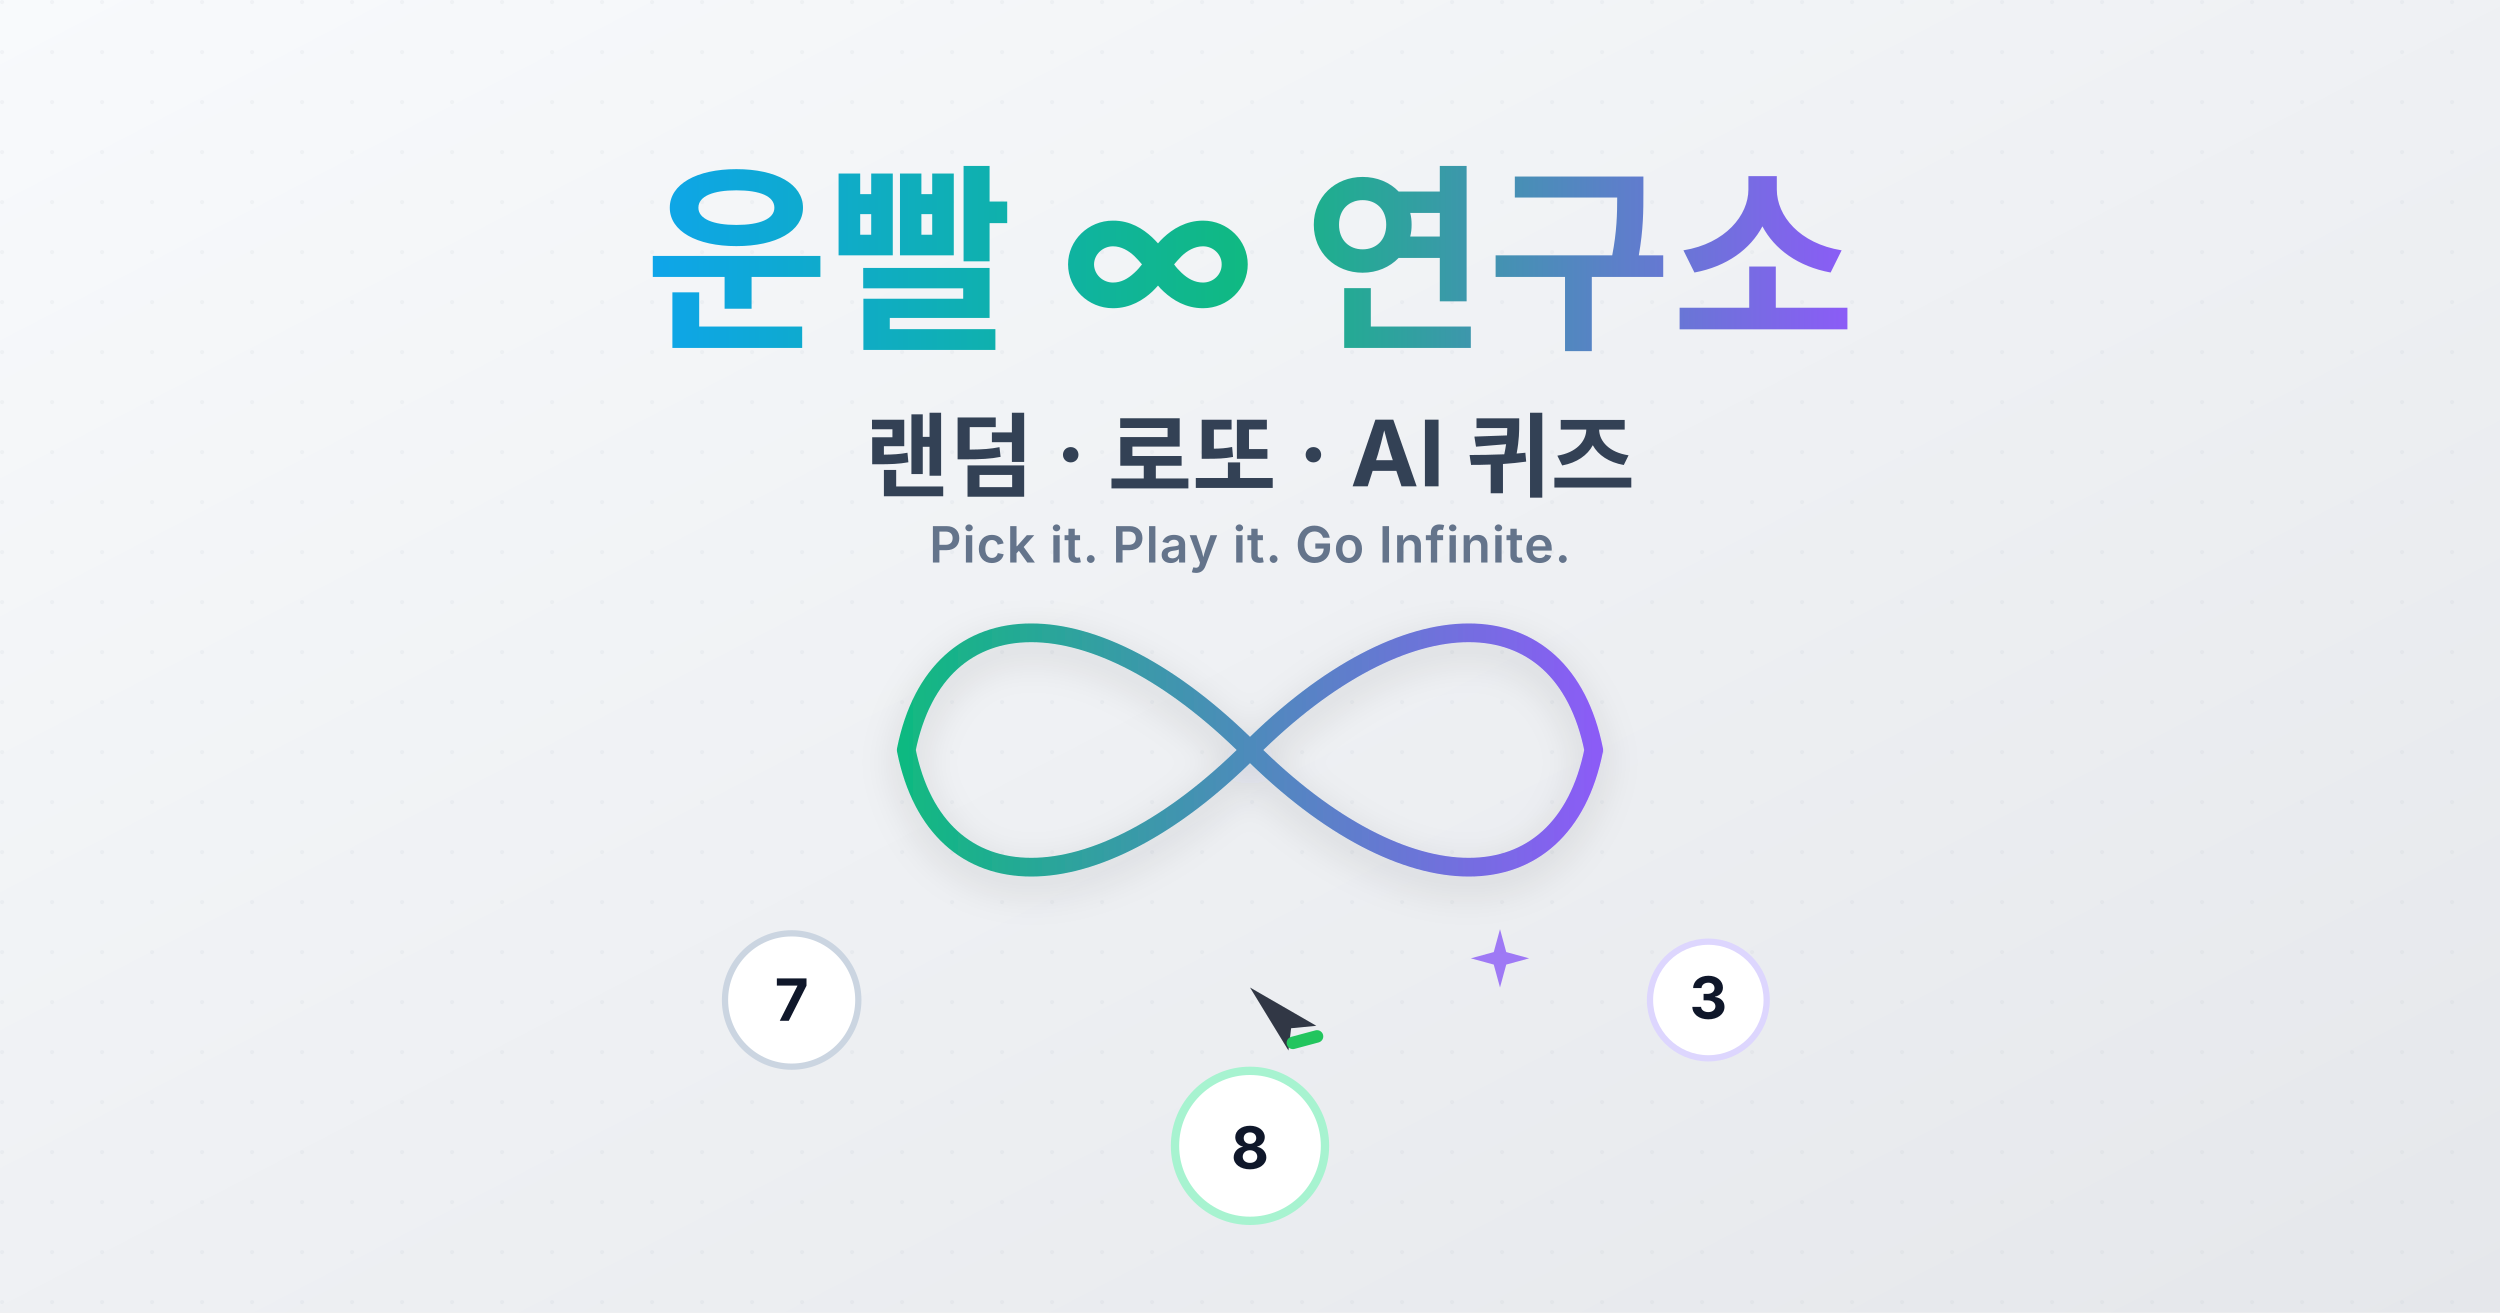
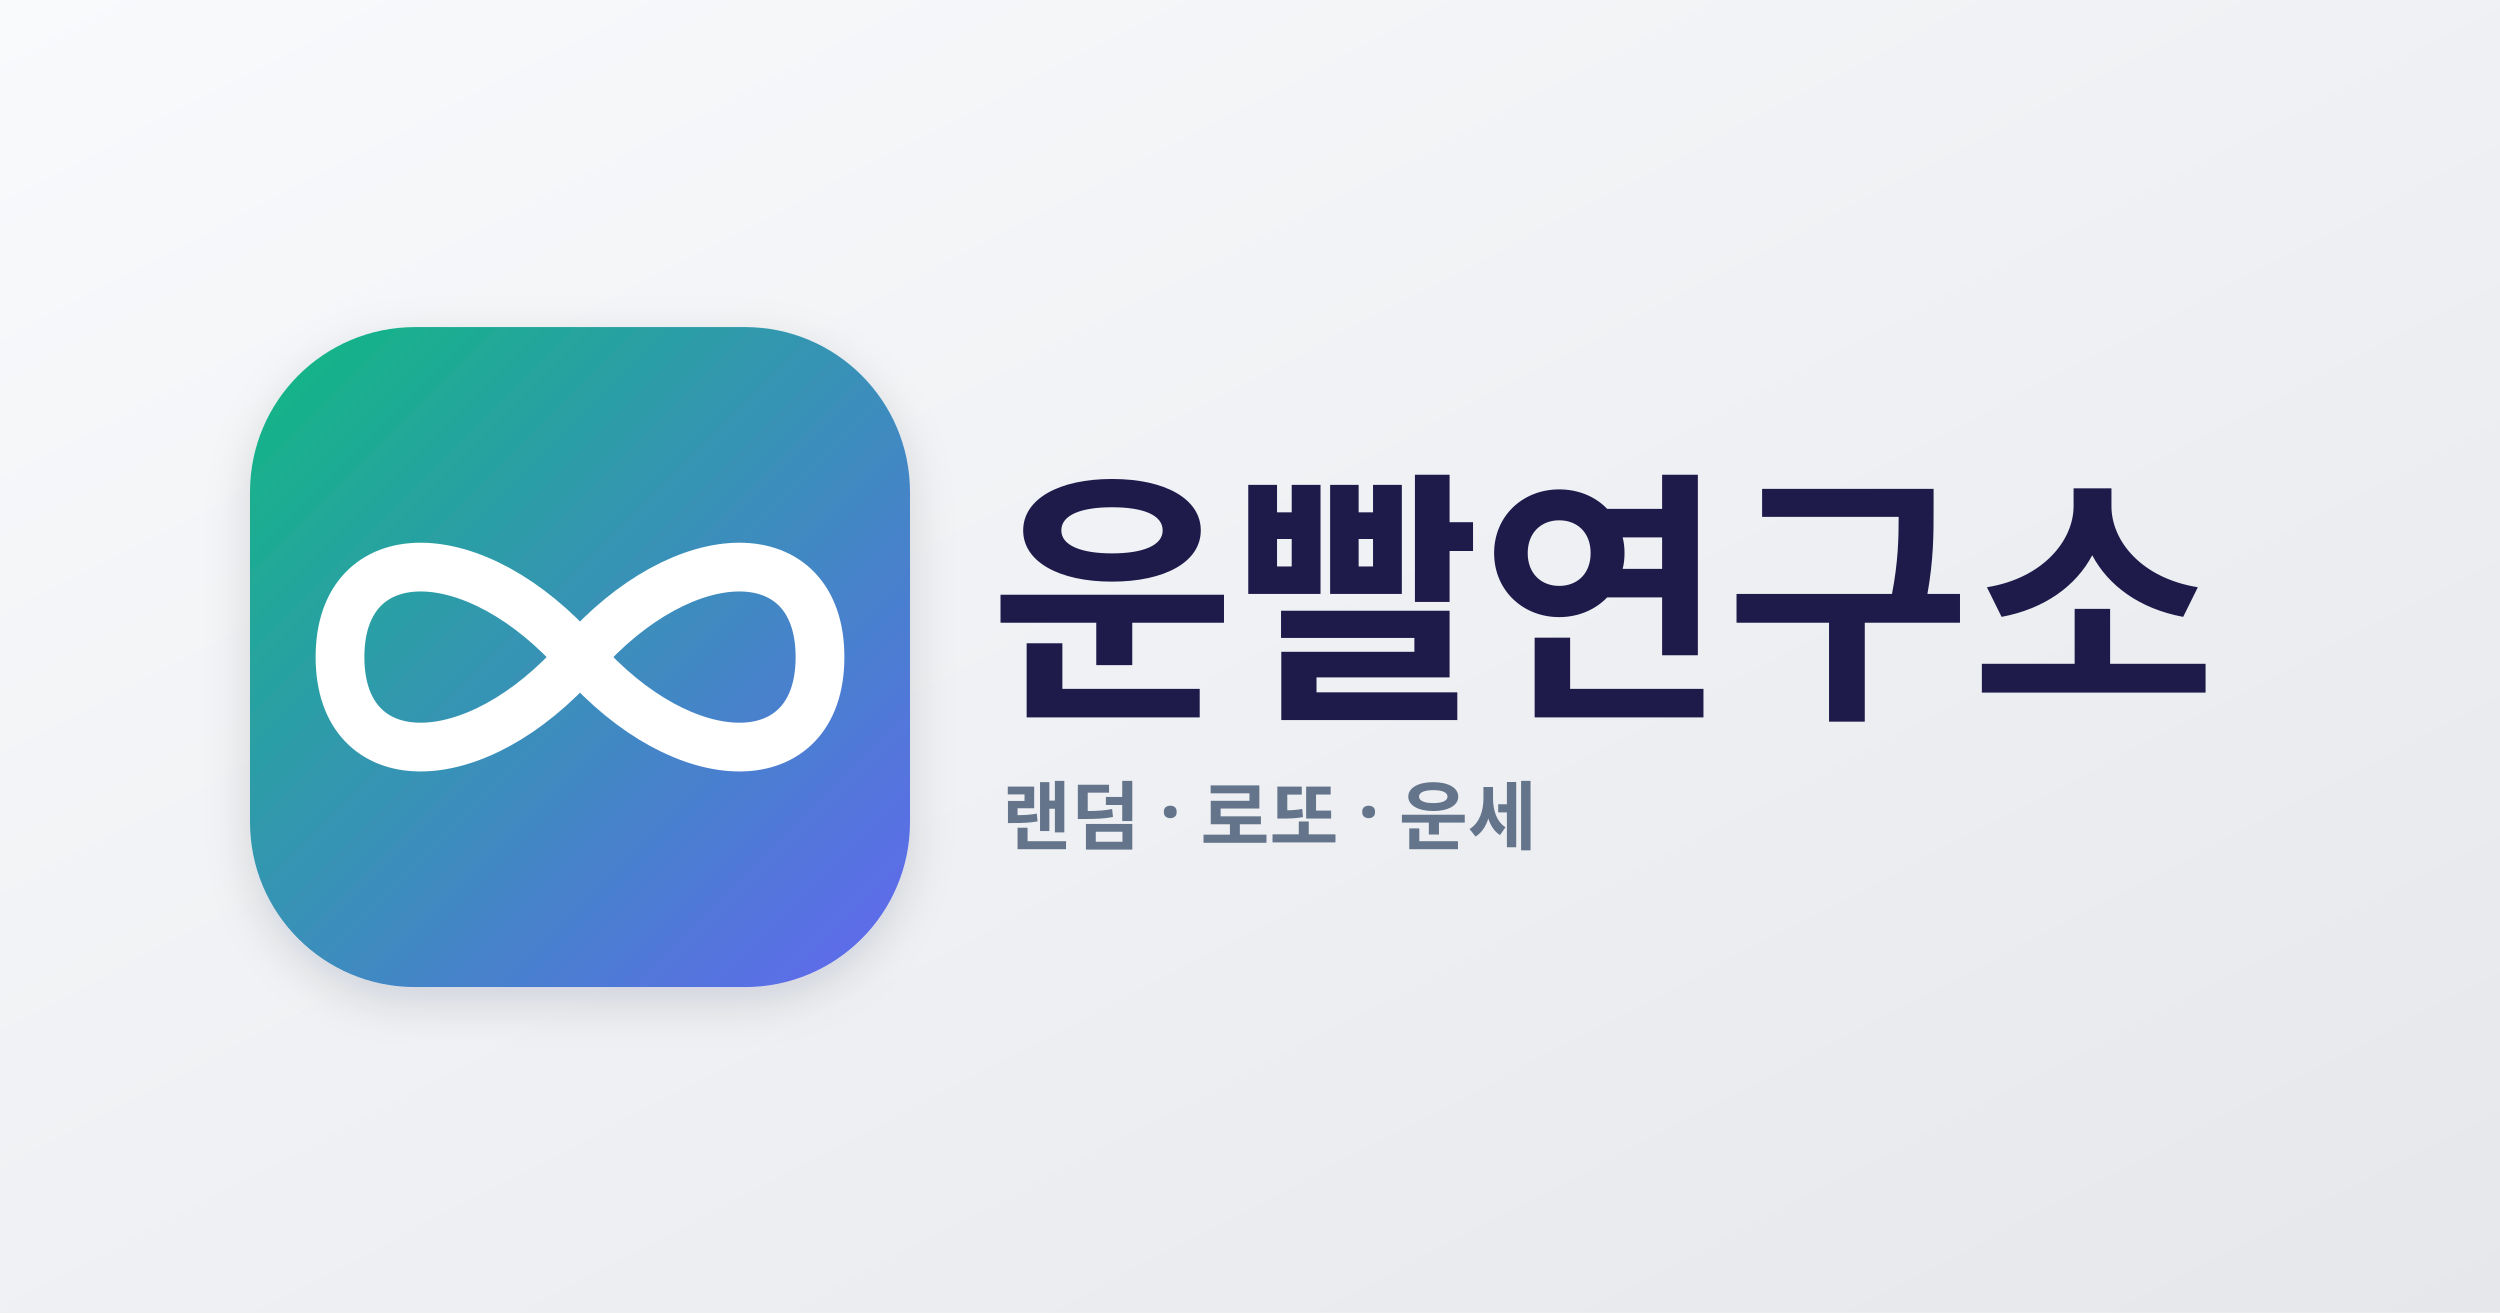
- <svg xmlns="http://www.w3.org/2000/svg" width="1200" height="630" viewBox="0 0 1200 630" role="img" aria-label="운빨연구소 - 랜덤, 로또, AI 퀴즈">
+ <svg xmlns="http://www.w3.org/2000/svg" width="1200" height="630" viewBox="0 0 1200 630" role="img" aria-label="운빨연구소">
  <defs>
    <linearGradient id="bgGradient" x1="0%" y1="0%" x2="100%" y2="100%">
-       <stop offset="0%" style="stop-color:#F8FAFC;" />
-       <stop offset="100%" style="stop-color:#E5E7EB;" />
+       <stop offset="0%" stop-color="#F8FAFC" />
+       <stop offset="100%" stop-color="#E5E7EB" />
    </linearGradient>
-     <linearGradient id="titleGradient" x1="0%" y1="0%" x2="100%" y2="0%">
-       <stop offset="0%" stop-color="#0EA5E9" />
-       <stop offset="50%" stop-color="#10B981" />
-       <stop offset="100%" stop-color="#8B5CF6" />
-     </linearGradient>
-     <linearGradient id="infinityStroke" x1="0%" y1="0%" x2="100%" y2="0%">
-       <stop offset="0%" stop-color="#10B981" />
-       <stop offset="100%" stop-color="#8B5CF6" />
+     <linearGradient id="logoGradient" x1="0" y1="0" x2="1" y2="1">
+       <stop offset="0%" stop-color="#10b981" />
+       <stop offset="100%" stop-color="#6366f1" />
    </linearGradient>
    <filter id="softShadow" x="-30%" y="-30%" width="160%" height="160%">
-       <feDropShadow dx="0" dy="8" stdDeviation="12" flood-color="#11182722" />
+       <feDropShadow dx="0" dy="8" stdDeviation="12" flood-color="#111827" flood-opacity="0.13" />
    </filter>
-     <style>
-       .title {
-         font-family: 'CalSans-SemiBold', 'Inter', system-ui, -apple-system, sans-serif;
-         font-size: 96px;
-         font-weight: 700;
-         fill: url(#titleGradient);
-       }
-       .subtitle {
-         font-family: 'Inter', system-ui, -apple-system, sans-serif;
-         font-size: 44px;
-         font-weight: 700;
-         fill: #334155;
-       }
-       .tagline {
-         font-family: 'Inter', system-ui, -apple-system, sans-serif;
-         font-size: 24px;
-         font-weight: 600;
-         fill: #64748B;
-         letter-spacing: .5px;
-       }
-       .ballNumber {
-         font-family: 'Inter', system-ui, -apple-system, sans-serif;
-         font-size: 28px;
-         font-weight: 700;
-         fill: #0F172A;
-       }
-       .textOutline {
-         fill: none;
-         stroke: #FFFFFF;
-         stroke-width: 10px;
-         stroke-linejoin: round;
-         opacity: 0.65;
-       }
-     </style>
  </defs>
  <rect width="1200" height="630" fill="url(#bgGradient)" />
-   <g opacity="0.08">
-     <defs>
-       <pattern id="dotGrid" width="24" height="24" patternUnits="userSpaceOnUse">
-         <circle cx="1" cy="1" r="1" fill="#94A3B8" />
-       </pattern>
-     </defs>
-     <rect width="1200" height="630" fill="url(#dotGrid)" />
+   <g transform="translate(48, 85) scale(0.9)" filter="url(#softShadow)">
+     <rect x="80" y="80" width="352" height="352" rx="88" fill="url(#logoGradient)" />
+     <path d="M128 256 C128 192 200 192 256 256 S384 320 384 256 S312 192 256 256 S128 320 128 256" fill="none" stroke="#ffffff" stroke-width="26" stroke-linecap="round" stroke-linejoin="round" />
  </g>
-   <g transform="translate(600, 160)">
-     <text text-anchor="middle" class="title">운빨 ∞ 연구소</text>
-   </g>
-   <g transform="translate(600, 235)">
-     <text text-anchor="middle" class="subtitle">랜덤 · 로또 · AI 퀴즈</text>
-   </g>
-   <g transform="translate(600, 270)">
-     <text text-anchor="middle" class="tagline">Pick it. Play it. Go Infinite.</text>
-   </g>
-   <g transform="translate(600, 360) scale(0.75)" filter="url(#softShadow)">
-     <path d="M -220 0 C -200 -100, -100 -100, 0 0 C 100 100, 200 100, 220 0 C 200 -100, 100 -100, 0 0 C -100 100, -200 100, -220 0" fill="none" stroke="url(#infinityStroke)" stroke-width="12" stroke-linecap="round" stroke-linejoin="round" />
-   </g>
-   <g transform="translate(600, 480)">
-     <g transform="translate(-220, 0)">
-       <circle cx="0" cy="0" r="32" fill="#FFFFFF" stroke="#CBD5E1" stroke-width="3" />
-       <text x="0" y="10" text-anchor="middle" class="ballNumber">7</text>
-     </g>
-     <g transform="translate(0, 70)">
-       <circle cx="0" cy="0" r="36" fill="#FFFFFF" stroke="#A7F3D0" stroke-width="4" />
-       <text x="0" y="11" text-anchor="middle" class="ballNumber">8</text>
-     </g>
-     <g transform="translate(220, 0)">
-       <circle cx="0" cy="0" r="28" fill="#FFFFFF" stroke="#DDD6FE" stroke-width="3" />
-       <text x="0" y="9" text-anchor="middle" class="ballNumber">3</text>
-     </g>
-     <g transform="translate(0, -6) rotate(-15)">
-       <polygon points="0,0 10,34 14,24 26,26" fill="#111827" opacity="0.85" />
-       <rect x="10" y="28" width="18" height="6" rx="3" fill="#22C55E" />
-     </g>
-     <g transform="translate(120, -20)" opacity="0.8">
-       <circle cx="0" cy="0" r="2" fill="#8B5CF6" />
-       <path d="M0 -14 L3 -3 L14 0 L3 3 L0 14 L-3 3 L-14 0 L-3 -3 Z" fill="#8B5CF6" />
-     </g>
-   </g>
+   <text x="475" y="335" font-family="'Apple SD Gothic Neo','Malgun Gothic','Noto Sans KR',system-ui,sans-serif" font-size="128" font-weight="800" fill="#1e1b4b">운빨연구소</text>
+   <text x="481" y="405" font-family="'Apple SD Gothic Neo','Malgun Gothic','Noto Sans KR',system-ui,sans-serif" font-size="36" font-weight="600" fill="#64748B">랜덤 · 로또 · 운세</text>
</svg>
